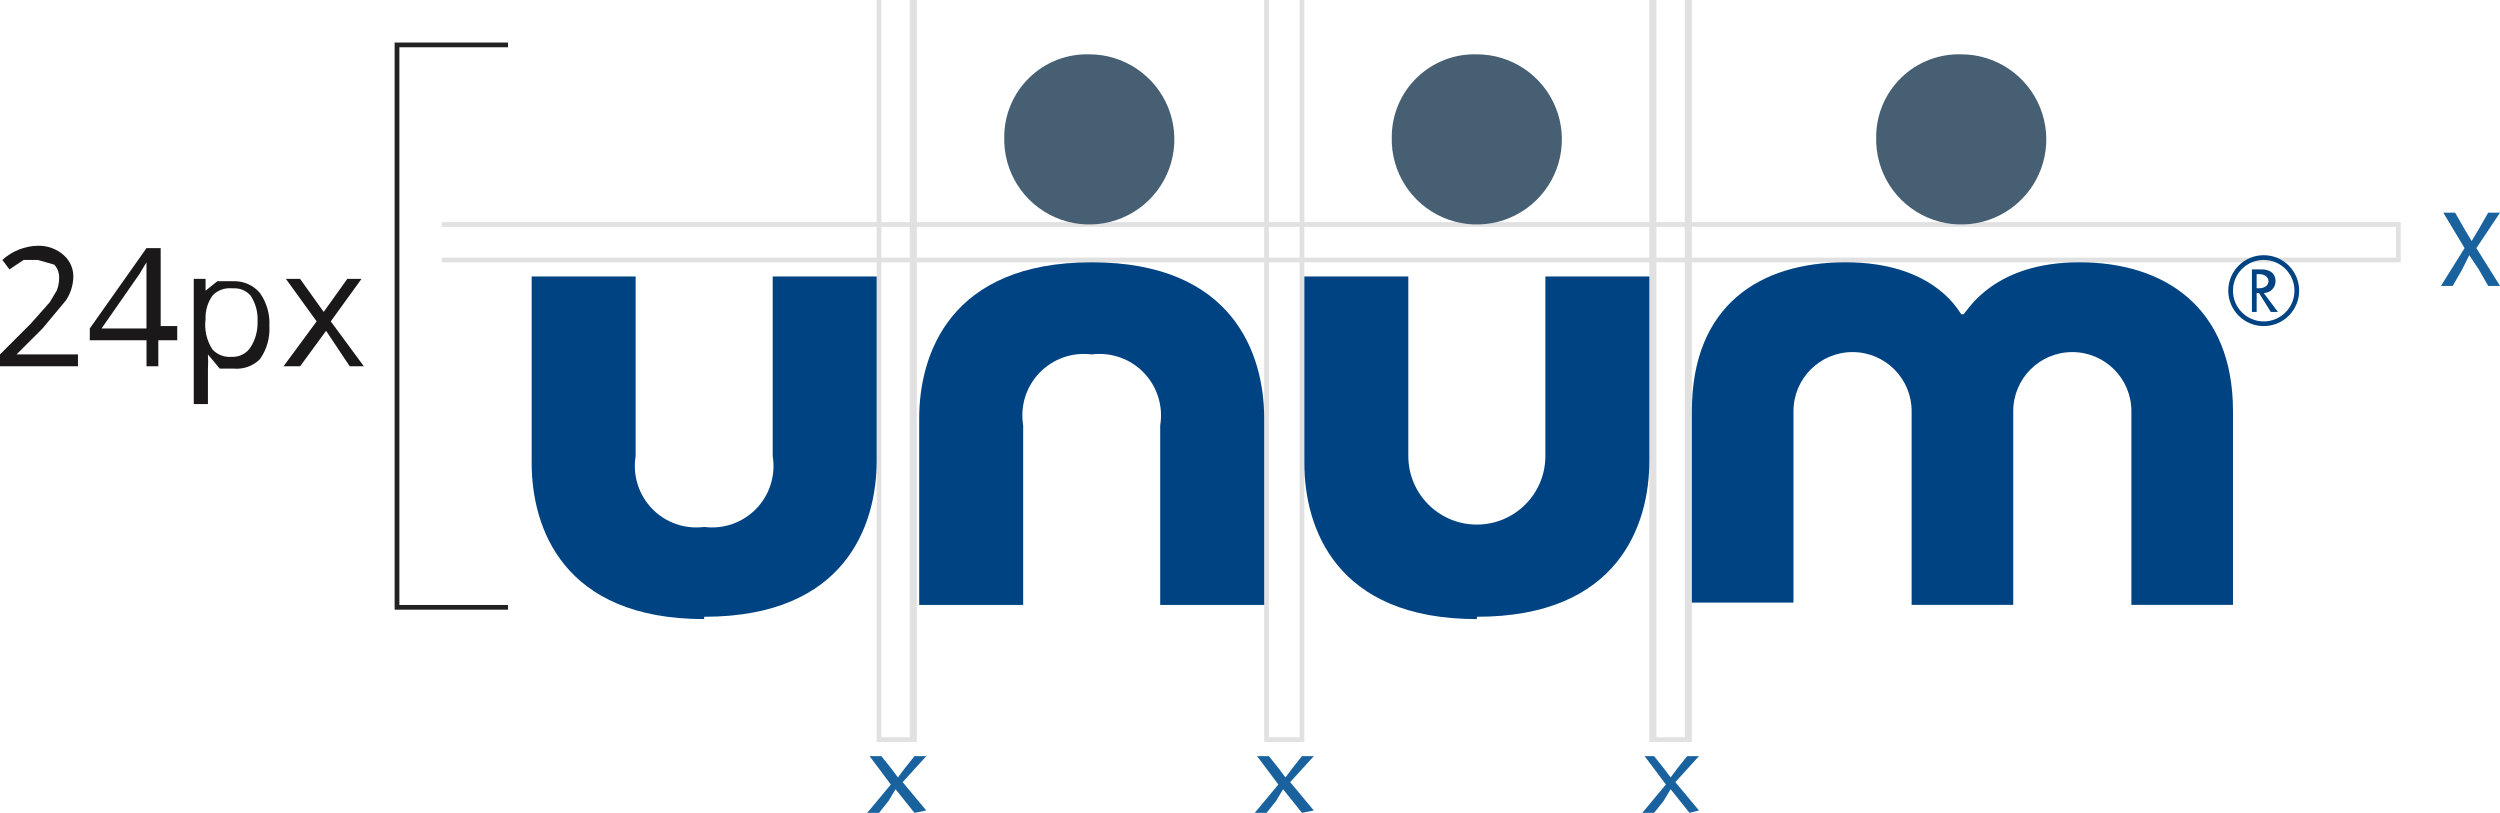
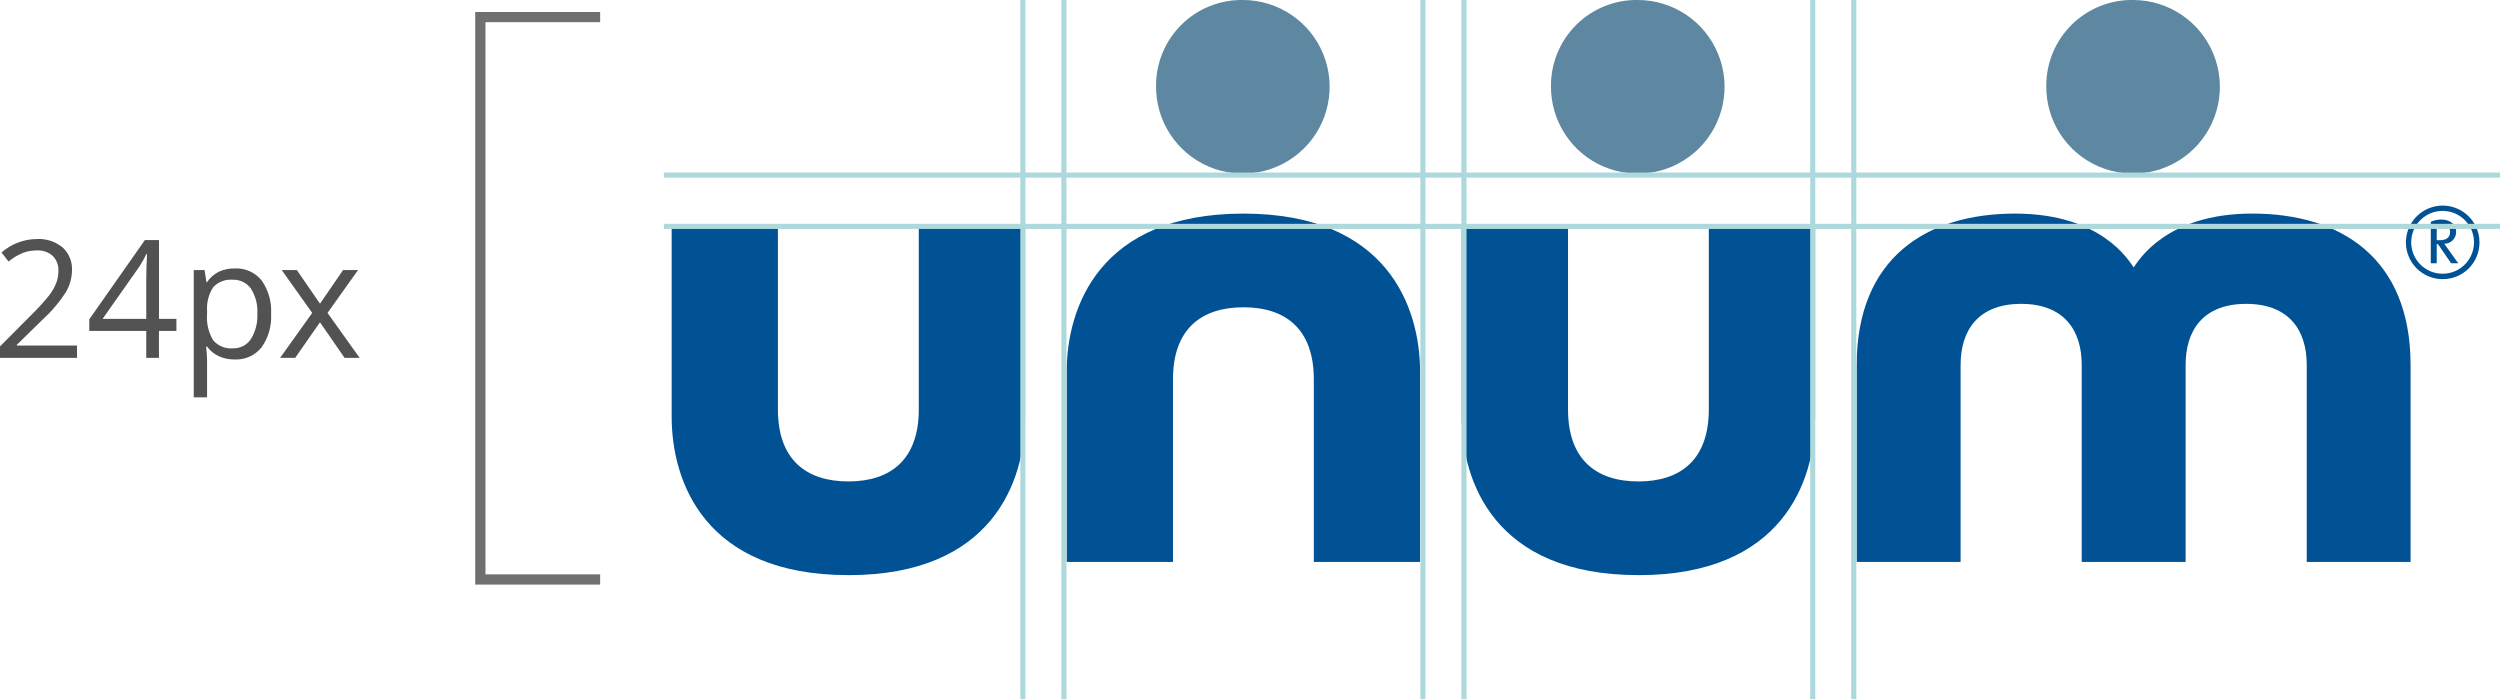
- <svg xmlns="http://www.w3.org/2000/svg" width="243.898" height="79.302" viewBox="0 0 243.898 79.302">
-   <g transform="translate(-432 -2383.859)">
-     <g transform="translate(553.949 2423.51)">
-       <g transform="translate(-121.949 -39.651)">
-         <g transform="translate(0 23.974)">
-           <path d="M7.607,22.158H0V21l3-3,1.844-2.075.692-1.153a3.227,3.227,0,0,0,.231-1.153A1.844,1.844,0,0,0,5.3,12.245l-1.614-.461H2.305l-1.383.922-.692-.922A5.3,5.3,0,0,1,3.688,10.4a3.688,3.688,0,0,1,2.536.922,2.766,2.766,0,0,1,.922,2.305A4.38,4.38,0,0,1,6.455,15.7L4.15,18.469,1.614,21H7.607Z" transform="translate(0 -10.399)" fill="#1a1818" />
-           <path d="M12.33,19.491H10.485v2.536H9.333V19.491H3.8V18.338L9.333,10.5h1.383v7.607H12.33Zm-3-1.153V11.883h0l-.692,1.153-3.688,5.3Z" transform="translate(4.96 -10.268)" fill="#1a1818" />
-           <path d="M12.119,20.56H10.736L9.583,19.177h0a11.526,11.526,0,0,1,0,1.383v3.458H8.2V11.8H9.353v1.153h0l1.153-.922h1.614a3.227,3.227,0,0,1,2.536,1.153,5.072,5.072,0,0,1,.922,3.227,5.072,5.072,0,0,1-.922,3.227A3.227,3.227,0,0,1,12.119,20.56Zm-.231-7.838a2.305,2.305,0,0,0-1.844.692,3.688,3.688,0,0,0-.692,2.305h0a4.38,4.38,0,0,0,.692,3,2.305,2.305,0,0,0,1.844.692,2.075,2.075,0,0,0,1.844-.922,4.38,4.38,0,0,0,.692-2.536,4.149,4.149,0,0,0-.692-2.536,2.075,2.075,0,0,0-1.614-.692Z" transform="translate(10.703 -8.571)" fill="#1a1818" />
-           <path d="M15.227,15.95l-3-4.15h1.383l2.305,3.227L18.224,11.8h1.383l-3,4.15,3.227,4.38H18.455l-2.305-3.458L13.614,20.33H12Z" transform="translate(15.663 -8.571)" fill="#1a1818" />
+ <svg xmlns="http://www.w3.org/2000/svg" width="243.719" height="68.158" viewBox="0 0 243.719 68.158">
+   <defs>
+     <clipPath id="a">
+       <rect width="176.24" height="56.07" fill="none" />
+     </clipPath>
+     <clipPath id="b">
+       <rect width="176.239" height="56.071" fill="none" />
+     </clipPath>
+   </defs>
+   <g transform="translate(-427.781 -2732.953)">
+     <path d="M5104.974,1997.646v-11.68H5159.8v11.68" transform="translate(-1511.357 7894.42) rotate(-90)" fill="none" stroke="#707070" stroke-width="1" />
+     <path d="M8.289,0H.781V-1.117L3.789-4.141A22.149,22.149,0,0,0,5.6-6.125a5.064,5.064,0,0,0,.656-1.156,3.312,3.312,0,0,0,.219-1.211,1.92,1.92,0,0,0-.555-1.449,2.125,2.125,0,0,0-1.539-.535,3.87,3.87,0,0,0-1.348.234,5.372,5.372,0,0,0-1.418.852L.93-10.273a5.265,5.265,0,0,1,3.438-1.312,3.632,3.632,0,0,1,2.523.824A2.835,2.835,0,0,1,7.8-8.547,4.277,4.277,0,0,1,7.2-6.4,13.64,13.64,0,0,1,4.914-3.711l-2.5,2.445V-1.2H8.289Zm9.688-2.625h-1.7V0H15.039V-2.625H9.484V-3.758l5.422-7.727h1.375V-3.8h1.7ZM15.039-3.8V-7.6q0-1.117.078-2.523h-.062a11.739,11.739,0,0,1-.7,1.242L10.781-3.8ZM23.656.156a3.706,3.706,0,0,1-1.527-.309,2.872,2.872,0,0,1-1.16-.949h-.094A11.485,11.485,0,0,1,20.969.32V3.844h-1.3V-8.562h1.055l.18,1.172h.063a3.012,3.012,0,0,1,1.164-1.016,3.539,3.539,0,0,1,1.523-.312,3.165,3.165,0,0,1,2.629,1.164,5.125,5.125,0,0,1,.926,3.266,5.1,5.1,0,0,1-.941,3.277A3.17,3.17,0,0,1,23.656.156Zm-.187-7.773a2.3,2.3,0,0,0-1.9.727,3.739,3.739,0,0,0-.6,2.313v.289a4.285,4.285,0,0,0,.6,2.582A2.288,2.288,0,0,0,23.5-.93a2.007,2.007,0,0,0,1.738-.9A4.26,4.26,0,0,0,25.867-4.3a4.1,4.1,0,0,0-.629-2.457A2.069,2.069,0,0,0,23.469-7.617Zm7.75,3.234-2.977-4.18h1.477l2.258,3.281,2.25-3.281h1.461l-2.977,4.18L35.844,0H34.375l-2.4-3.469L29.555,0H28.086Z" transform="translate(427 2767.841)" fill="#525252" />
+     <g transform="translate(100.052 2575.987)">
+       <g transform="translate(393.208 156.966)">
+         <g transform="translate(0)" clip-path="url(#a)">
+           <g transform="translate(0 -0.001)">
+             <g clip-path="url(#b)">
+               <path d="M847.405,316.362c14.052,0,17.22-9.157,17.22-15.445V282.4H854.264v17.807c0,4.884-2.736,7.019-6.859,7.019s-6.866-2.135-6.866-7.019V282.4H830.178v18.514c0,6.288,3.165,15.445,17.227,15.445" transform="translate(-753.155 -260.291)" fill="#015294" />
+               <path d="M410.439,316.362c14.057,0,17.223-9.157,17.223-15.445V282.4H417.3v17.807c0,4.884-2.739,7.019-6.864,7.019s-6.87-2.135-6.87-7.019V282.4H393.209v18.514c0,6.288,3.175,15.445,17.23,15.445" transform="translate(-393.209 -260.291)" fill="#015294" />
+               <path d="M628.909,275.1c-14.059,0-17.232,9.157-17.232,15.443v18.514h10.364V291.245c0-4.872,2.739-7.012,6.868-7.012s6.861,2.14,6.861,7.012v17.812h10.361V290.543c0-6.286-3.17-15.443-17.223-15.443" transform="translate(-573.168 -254.276)" fill="#015294" />
+               <path d="M1075.623,280.342c-.445-.6-3.09-5.247-11.568-5.247-8.634,0-15.436,4.323-15.436,14.762v19.2h10.13V289.838c0-3.363,1.718-5.942,5.9-5.942s5.906,2.579,5.906,5.942v19.217h10.13V289.838c0-3.363,1.714-5.942,5.9-5.942s5.907,2.579,5.907,5.942v19.217h10.123v-19.2c0-10.439-6.8-14.762-15.434-14.762-8.466,0-11.116,4.65-11.559,5.247" transform="translate(-933.093 -254.272)" fill="#015294" />
+               <path d="M661.1,165.31a8.461,8.461,0,1,0,8.516-8.344,8.339,8.339,0,0,0-8.516,8.344" transform="translate(-613.877 -156.965)" fill="#5e88a1" />
+               <path d="M879.531,165.31a8.462,8.462,0,1,0,8.523-8.344,8.343,8.343,0,0,0-8.523,8.344" transform="translate(-793.809 -156.965)" fill="#5e88a1" />
+               <path d="M1153.47,165.31a8.462,8.462,0,1,0,8.523-8.344,8.343,8.343,0,0,0-8.523,8.344" transform="translate(-1019.462 -156.965)" fill="#5e88a1" />
+               <path d="M1356.075,277.846a3.585,3.585,0,1,1,3.573-3.576,3.566,3.566,0,0,1-3.573,3.576m0-6.652a3.062,3.062,0,1,0,3.041,3.076,3.057,3.057,0,0,0-3.041-3.076m.808,5.1-1.282-1.862h-.12V276.3h-.578v-4.047a2.442,2.442,0,0,1,1.03-.217c.849,0,1.443.479,1.443,1.2a1.152,1.152,0,0,1-1.16,1.162l1.363,1.9Zm-1-3.785a1.605,1.605,0,0,0-.4.059v1.48h.311c.556,0,.99-.205.99-.82,0-.577-.495-.719-.9-.719" transform="translate(-1183.41 -250.632)" fill="#015294" />
+             </g>
+           </g>
        </g>
-         <path d="M73.258,0V71.925H70.492V0H69.8V72.386H73.95V0Z" transform="translate(91.108)" fill="#e2e1e2" />
-         <path d="M56.958,0V71.925h-3V0H53.5V72.386h3.919V0Z" transform="translate(69.832)" fill="#e2e1e2" />
-         <path d="M40.327,0V71.925H37.561V0H37.1V72.386h3.919V0Z" transform="translate(48.426)" fill="#e2e1e2" />
-         <path d="M209.808,9.4H18.7v.461H209.347v3H18.7v.461H209.808V9.4Z" transform="translate(24.409 12.27)" fill="#e2e1e2" />
-         <path d="M74.111,37.533l-.922-1.153-.922-1.153h0l-.692,1.153-.922,1.153H69.5l2.305-2.766L69.731,32h.922l.922,1.153.692.922h0l.692-.922L73.88,32h1.153l-2.305,2.536L75.033,37.3Z" transform="translate(90.717 41.769)" fill="#19629d" />
-         <path d="M107.911,16.146l-.922-1.614-.922-1.383h0l-.692,1.383-.922,1.614H103.3l2.305-3.688L103.531,9h1.153l.922,1.614.692,1.153h0l.692-1.153L107.911,9h1.153l-2.305,3.458,2.305,3.688Z" transform="translate(134.835 11.748)" fill="#19629d" />
-         <path d="M57.711,37.533l-.922-1.153-.922-1.153h0l-.692,1.153-.922,1.153H53.1l2.305-2.766L53.331,32h1.153l.922,1.153.692.922h0l.692-.922L57.711,32h1.153l-2.305,2.536L58.863,37.3Z" transform="translate(69.31 41.769)" fill="#19629d" />
-         <path d="M41.311,37.533l-.922-1.153-.922-1.153h0l-.692,1.153-.922,1.153H36.7l2.305-2.766L36.931,32h1.153l.922,1.153.692.922h0l.692-.922L41.311,32h1.153l-2.305,2.536L42.463,37.3Z" transform="translate(47.904 41.769)" fill="#19629d" />
-         <g transform="translate(51.869 5.299)">
-           <path d="M72.029,44.9c13.832,0,16.829-8.991,16.829-15.215V11.7H78.714V29.22a6.685,6.685,0,1,1-13.371,0V11.7H55.2V29.912c0,6.224,3,15.215,16.829,15.215" transform="translate(20.183 9.973)" fill="#004383" />
-           <path d="M39.329,44.9c13.832,0,16.829-8.991,16.829-15.215V11.7H46.014V29.22a5.994,5.994,0,0,1-6.685,6.916,5.994,5.994,0,0,1-6.685-6.916V11.7H22.5V29.912c0,6.224,3,15.215,16.829,15.215" transform="translate(-22.5 9.973)" fill="#004383" />
-           <path d="M55.729,11.1C41.9,11.1,38.9,20.091,38.9,26.315V44.527H49.043V27.006a5.994,5.994,0,0,1,6.685-6.916,5.994,5.994,0,0,1,6.685,6.916v17.52H72.557V26.315c0-6.224-3-15.215-16.829-15.215" transform="translate(-1.093 9.19)" fill="#004383" />
-           <path d="M97.88,16.172c-.461-.692-3-5.072-11.3-5.072S71.6,15.25,71.6,25.623V44.3h9.913V25.623a5.763,5.763,0,0,1,11.526,0v18.9h9.913v-18.9a5.763,5.763,0,0,1,11.526,0v18.9h9.913v-18.9c0-10.143-6.685-14.523-14.984-14.523s-10.835,4.611-11.3,5.072" transform="translate(41.589 9.19)" fill="#004383" />
-           <path d="M42.5,10.37A8.3,8.3,0,1,0,50.8,2.3a8.068,8.068,0,0,0-8.3,8.068" transform="translate(3.604 -2.299)" fill="#465f72" />
-           <path d="M58.9,10.37A8.3,8.3,0,1,0,67.2,2.3a8.068,8.068,0,0,0-8.3,8.068" transform="translate(25.01 -2.299)" fill="#465f72" />
-           <path d="M79.4,10.37A8.3,8.3,0,1,0,87.7,2.3a8.068,8.068,0,0,0-8.3,8.068" transform="translate(51.769 -2.299)" fill="#465f72" />
-           <path d="M97.758,17.716a3.458,3.458,0,1,1,3.458-3.458,3.458,3.458,0,0,1-3.458,3.458Zm0-6.455a3,3,0,1,0,3,3,3,3,0,0,0-3-3Zm.692,5.072L97.3,14.488h-.231v1.844h-.461v-4.15h.922c.922,0,1.383.461,1.383,1.153a1.153,1.153,0,0,1-1.153,1.153l1.383,1.844Zm-.922-3.688h-.461v1.383H97.3c.461,0,.922-.231.922-.692s-.461-.692-.922-.692Z" transform="translate(71.219 8.798)" fill="#004383" />
-         </g>
-         <path d="M16.7,2.031h0v55.1H27.765v-.461h-10.6V2.261h10.6V1.8H16.7Z" transform="translate(21.798 2.35)" fill="#222" />
      </g>
    </g>
+     <line y2="68.158" transform="translate(527.5 2732.953)" fill="none" stroke="#add9dc" stroke-width="0.5" />
+     <line y2="68.158" transform="translate(566.5 2732.953)" fill="none" stroke="#add9dc" stroke-width="0.5" />
+     <line y2="68.158" transform="translate(604.5 2732.953)" fill="none" stroke="#add9dc" stroke-width="0.5" />
+     <line y2="68.158" transform="translate(531.5 2732.953)" fill="none" stroke="#add9dc" stroke-width="0.5" />
+     <line y2="68.158" transform="translate(570.5 2732.953)" fill="none" stroke="#add9dc" stroke-width="0.5" />
+     <line y2="68.158" transform="translate(608.5 2732.953)" fill="none" stroke="#add9dc" stroke-width="0.5" />
+     <line x1="179" transform="translate(492.5 2750.023)" fill="none" stroke="#add9dc" stroke-width="0.5" />
+     <line x1="179" transform="translate(492.5 2755.023)" fill="none" stroke="#add9dc" stroke-width="0.5" />
  </g>
</svg>
